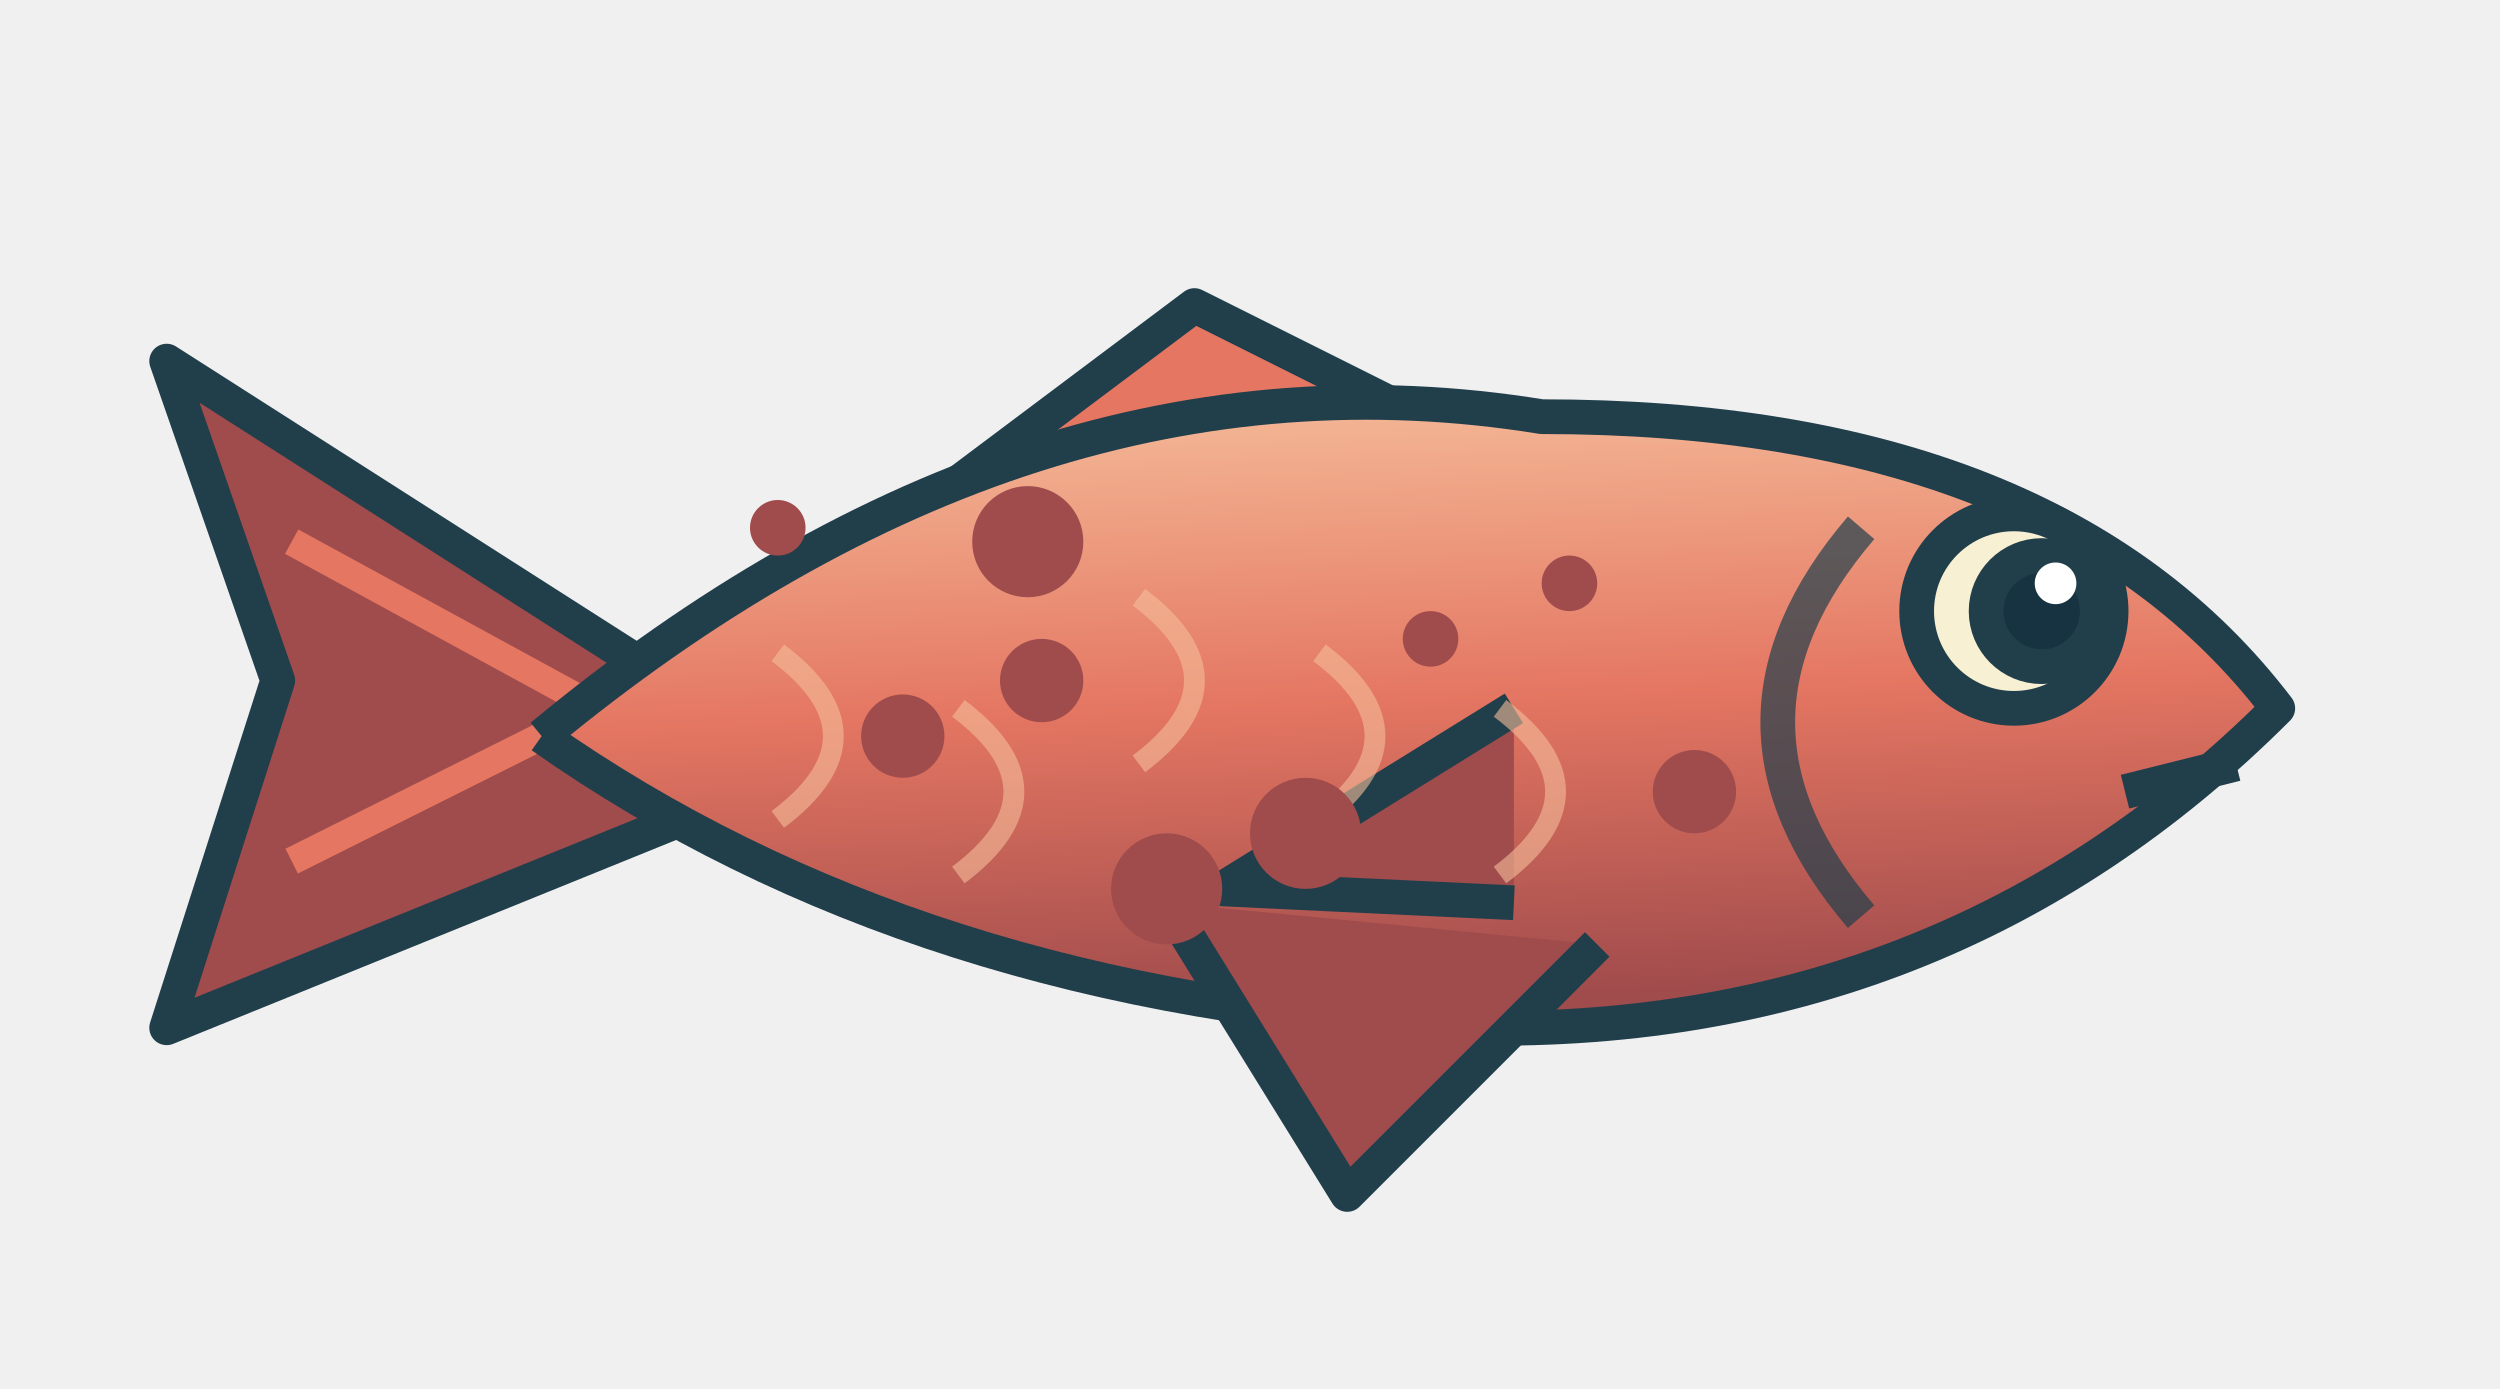
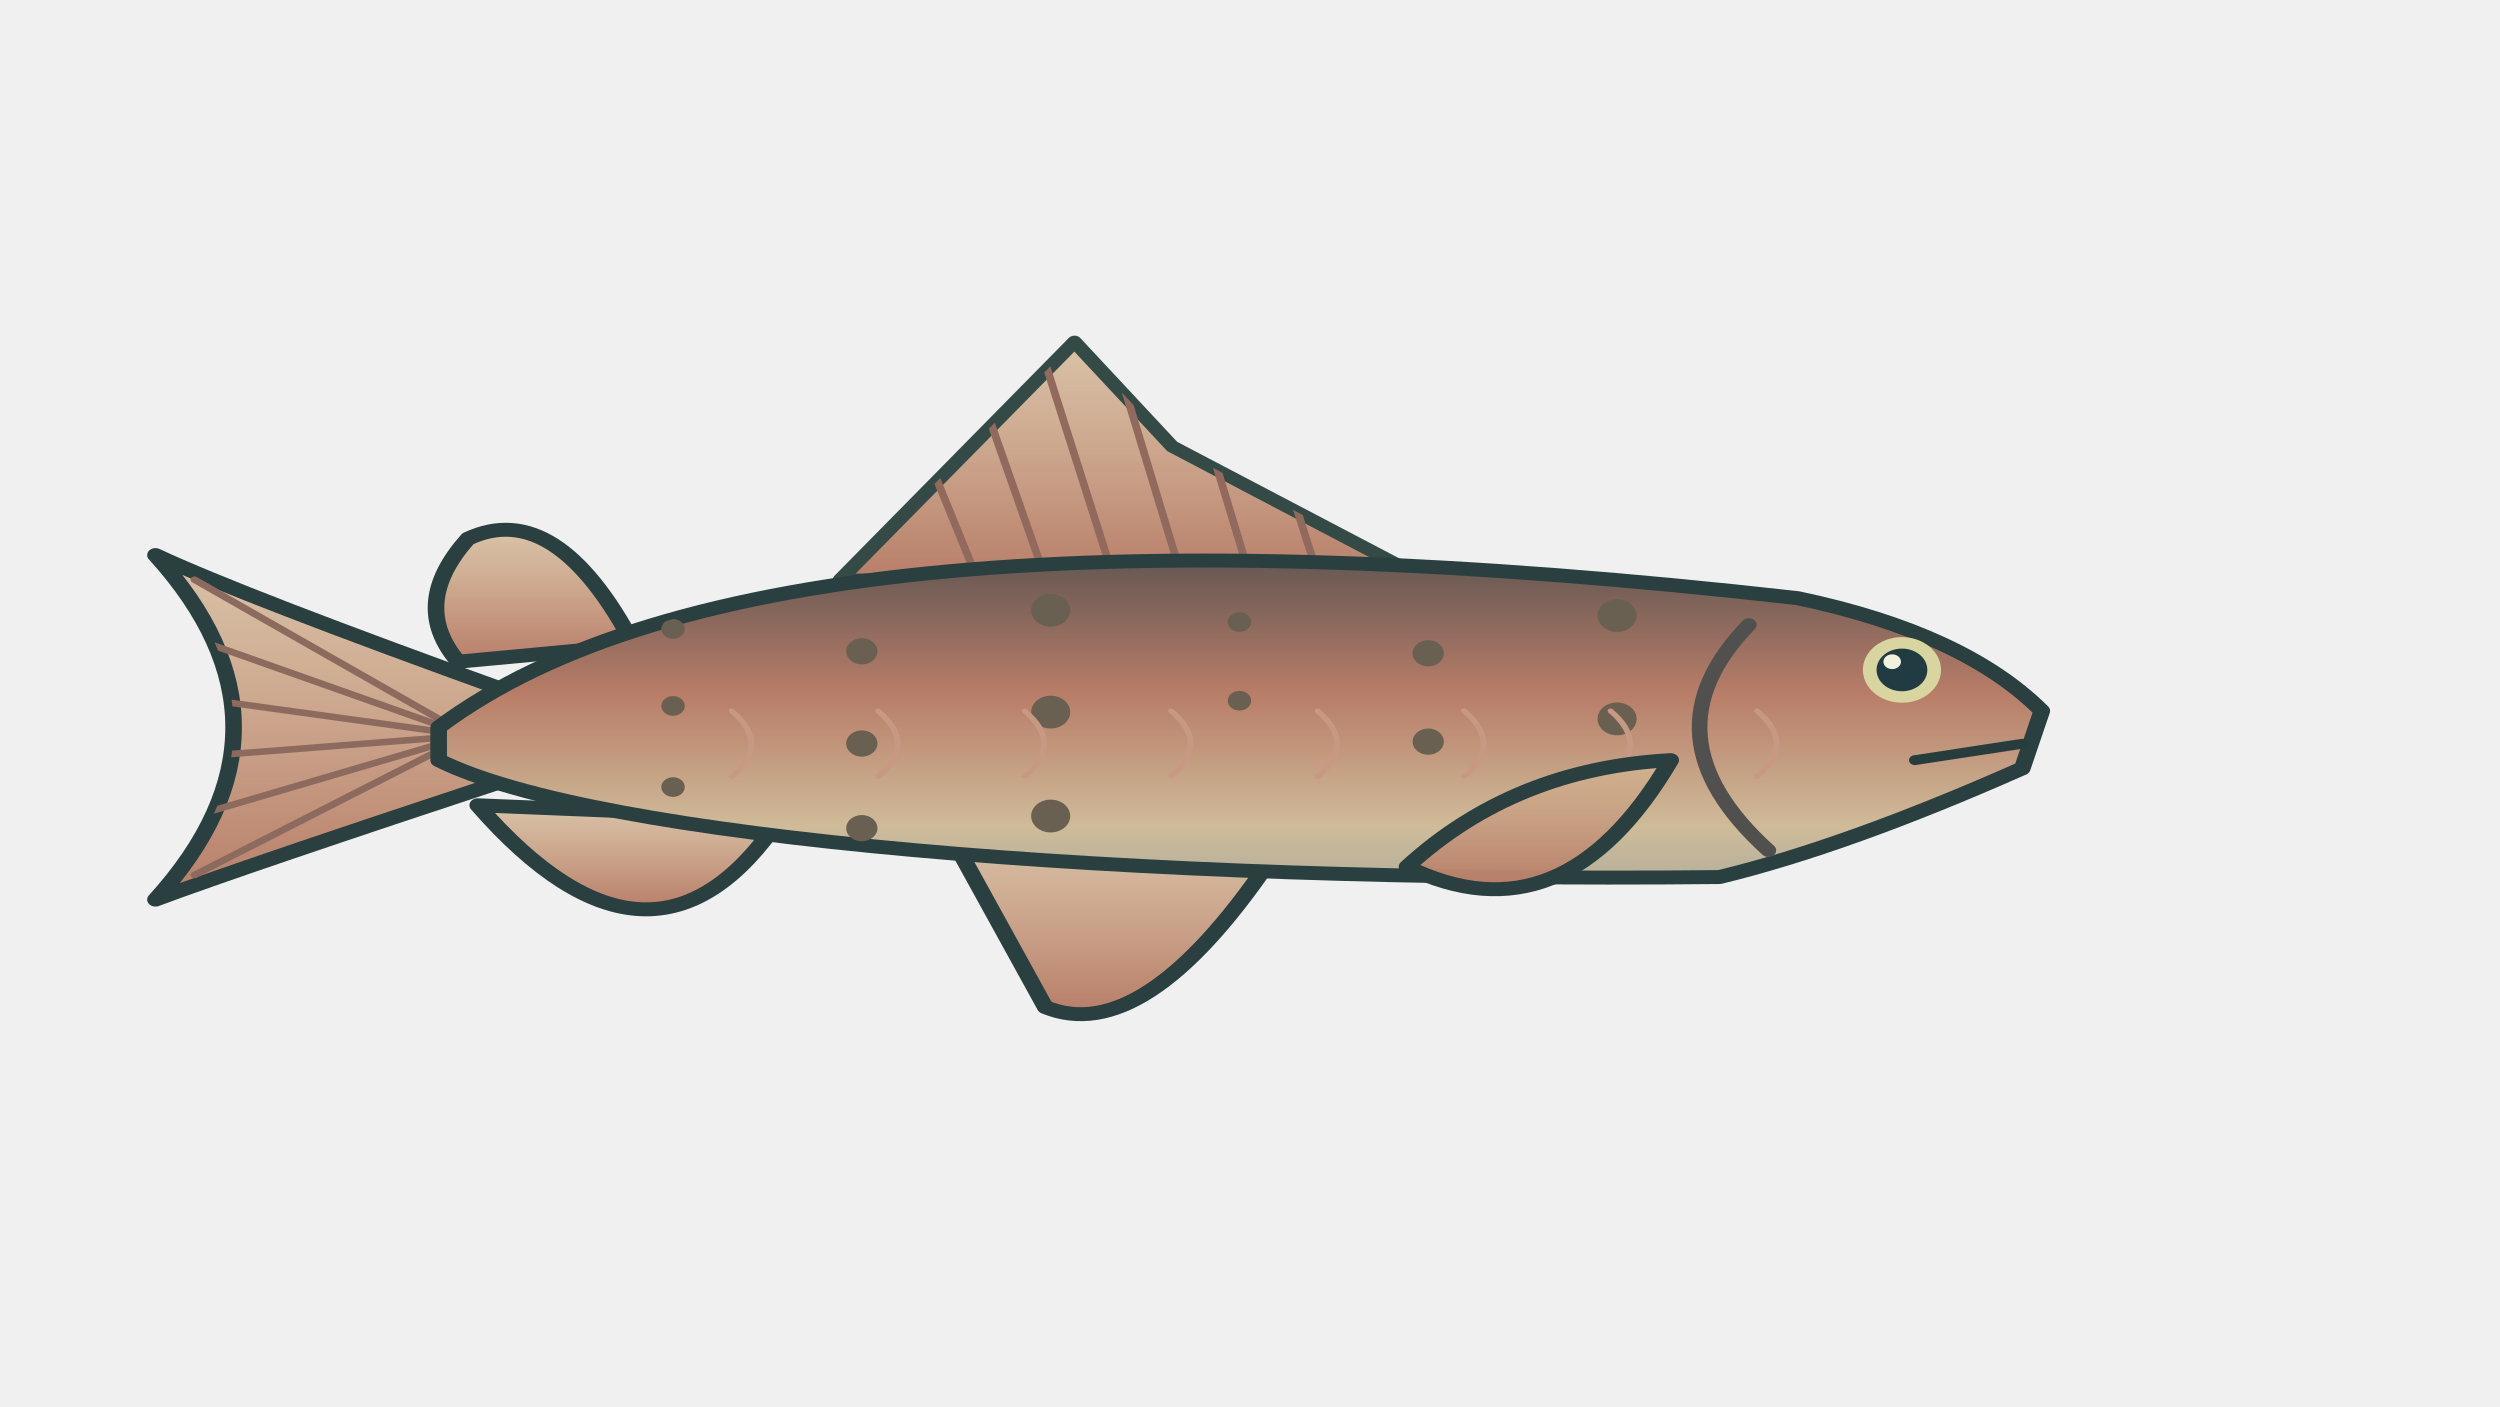
- <svg xmlns="http://www.w3.org/2000/svg" width="180" height="100" viewBox="0 0 180 100">
+ <svg xmlns="http://www.w3.org/2000/svg" width="256" height="144" viewBox="0 0 256 144">
  <defs>
-     <linearGradient id="body" x2=".1" y2="1">
-       <stop stop-color="#f5bd9a" />
-       <stop offset=".52" stop-color="#e47662" />
-       <stop offset="1" stop-color="#a04b4c" />
+     <linearGradient id="body" x1="0" y1="0" x2="0" y2="1">
+       <stop stop-color="#665853" />
+       <stop offset=".42" stop-color="#b87d68" />
+       <stop offset=".84" stop-color="#cfbb99" />
+       <stop offset="1" stop-color="#b7b19c" />
    </linearGradient>
+     <linearGradient id="fin" x1="0" y1="1" x2="0" y2="0">
+       <stop stop-color="#b87d68" />
+       <stop offset="1" stop-color="#d3b693" stop-opacity=".78" />
+     </linearGradient>
+     <clipPath id="bodyclip">
+       <path d="M 44.92 72 C 67.92 51.50 115.03 47.00 184.08 56.25 Q 201.08 60.50 209.08 70.00 L 207.08 77.00 Q 189.08 86.50 176.08 90.25 C 115.03 91.00 60.92 85.50 44.92 76 Z" />
+     </clipPath>
  </defs>
-   <g stroke="#213e4b" stroke-width="2.5" stroke-linejoin="round">
-     <path d="M48 49 12 26 20 49 12 74 49 59" fill="#a04b4c" />
-     <path d="M21 39 43 51 21 62" fill="none" stroke="#e47662" stroke-width="2" />
-     <path d="M66 37 86 22 114 36" fill="#e47662" />
-     <path d="M39 53 Q74 24 111 30 Q148 30 164 51 Q140 75 105 74 Q66 72 39 53" fill="url(#body)" />
-     <path d="M84 65 97 86 115 68 M109 51 88 64 109 65" fill="#a04b4c" />
-     <path d="M56 47 q8 6 0 12" fill="none" stroke="#f5bd9a" stroke-opacity=".6" stroke-width="1.5" />
-     <path d="M69 51 q8 6 0 12" fill="none" stroke="#f5bd9a" stroke-opacity=".6" stroke-width="1.5" />
-     <path d="M82 43 q8 6 0 12" fill="none" stroke="#f5bd9a" stroke-opacity=".6" stroke-width="1.5" />
-     <path d="M95 47 q8 6 0 12" fill="none" stroke="#f5bd9a" stroke-opacity=".6" stroke-width="1.5" />
-     <path d="M108 51 q8 6 0 12" fill="none" stroke="#f5bd9a" stroke-opacity=".6" stroke-width="1.5" />
-     <circle cx="56" cy="38" r="2" fill="#a04b4c" stroke="none" />
-     <circle cx="75" cy="49" r="3" fill="#a04b4c" stroke="none" />
-     <circle cx="94" cy="60" r="4" fill="#a04b4c" stroke="none" />
-     <circle cx="113" cy="42" r="2" fill="#a04b4c" stroke="none" />
-     <circle cx="65" cy="53" r="3" fill="#a04b4c" stroke="none" />
-     <circle cx="84" cy="64" r="4" fill="#a04b4c" stroke="none" />
-     <circle cx="103" cy="46" r="2" fill="#a04b4c" stroke="none" />
-     <circle cx="122" cy="57" r="3" fill="#a04b4c" stroke="none" />
-     <circle cx="74" cy="39" r="4" fill="#a04b4c" stroke="none" />
-     <path d="M134 38 Q122 52 134 66" fill="none" opacity=".7" />
-     <circle cx="145" cy="44" r="7" fill="#f8f0d3" />
-     <circle cx="147" cy="44" r="4" fill="#173240" />
-     <circle cx="148" cy="42" r="1.5" fill="white" stroke="none" />
-     <path d="M153 57 l8 -2" fill="none" />
+   <g transform="translate(0 14) scale(1 .84)">
+     <defs>
+       <clipPath id="tailclip">
+         <path d="M 52.92 68 Q 24.92 56 15.92 51 Q 31.92 72 15.92 93 Q 24.92 89 52.92 78 Z" fill="#fff" stroke="none" stroke-width="0" stroke-linejoin="round" stroke-linecap="round" />
+       </clipPath>
+     </defs>
+     <path d="M 52.92 68 Q 24.92 56 15.92 51 Q 31.92 72 15.92 93 Q 24.92 89 52.92 78 Z" fill="url(#fin)" stroke="#293f40" stroke-width="1.7" stroke-linejoin="round" stroke-linecap="round" />
+     <defs>
+       <clipPath id="dorsalclip">
+         <path d="M86.03 54.00 L110.03 25.00 L120.03 37.76 L146.03 54.00Z" fill="#fff" stroke="none" stroke-width="0" stroke-linejoin="round" stroke-linecap="round" />
+       </clipPath>
+     </defs>
+     <path d="M86.03 54.00 L110.03 25.00 L120.03 37.76 L146.03 54.00Z" fill="url(#fin)" stroke="#334a47" stroke-width="1.5" stroke-linejoin="round" stroke-linecap="round" />
+     <path d="M 64.92 62.0 q -8 -18 -17 -13 q -6 8 -1 15 Z" fill="url(#fin)" stroke="#293f40" stroke-width="1.7" stroke-linejoin="round" stroke-linecap="round" />
+     <path d="M 130.03 88.25 Q 117.03 111.00 107.03 106.10 L 97.03 84.50 Z" fill="url(#fin)" stroke="#293f40" stroke-width="1.7" stroke-linejoin="round" stroke-linecap="round" />
+     <path d="M 79.92 83.0 Q 66.92 106.1 48.92 81.5 Z" fill="url(#fin)" stroke="#293f40" stroke-width="1.7" stroke-linejoin="round" stroke-linecap="round" />
+     <path d="M 47.92 73 L 19.92 54.00" fill="none" stroke="#8c6a5d" stroke-width="0.8" stroke-linejoin="round" stroke-linecap="round" clip-path="url(#tailclip)" />
+     <path d="M 47.92 73 L 19.92 61.20" fill="none" stroke="#8c6a5d" stroke-width="0.8" stroke-linejoin="round" stroke-linecap="round" clip-path="url(#tailclip)" />
+     <path d="M 47.92 73 L 19.92 68.40" fill="none" stroke="#8c6a5d" stroke-width="0.8" stroke-linejoin="round" stroke-linecap="round" clip-path="url(#tailclip)" />
+     <path d="M 47.92 73 L 19.92 75.60" fill="none" stroke="#8c6a5d" stroke-width="0.8" stroke-linejoin="round" stroke-linecap="round" clip-path="url(#tailclip)" />
+     <path d="M 47.92 73 L 19.92 82.80" fill="none" stroke="#8c6a5d" stroke-width="0.8" stroke-linejoin="round" stroke-linecap="round" clip-path="url(#tailclip)" />
+     <path d="M 47.92 73 L 19.92 90.00" fill="none" stroke="#8c6a5d" stroke-width="0.8" stroke-linejoin="round" stroke-linecap="round" clip-path="url(#tailclip)" />
+     <path d="M 100.03 53.75 L 93.03 33.34" fill="none" stroke="#926a5d" stroke-width="0.8" stroke-linejoin="round" stroke-linecap="round" clip-path="url(#dorsalclip)" />
+     <path d="M 107.03 53.75 L 100.03 30.03" fill="none" stroke="#926a5d" stroke-width="0.8" stroke-linejoin="round" stroke-linecap="round" clip-path="url(#dorsalclip)" />
+     <path d="M 114.03 53.75 L 107.03 27.57" fill="none" stroke="#926a5d" stroke-width="0.8" stroke-linejoin="round" stroke-linecap="round" clip-path="url(#dorsalclip)" />
+     <path d="M 121.03 53.75 L 114.03 26.27" fill="none" stroke="#926a5d" stroke-width="0.8" stroke-linejoin="round" stroke-linecap="round" clip-path="url(#dorsalclip)" />
+     <path d="M 128.03 53.75 L 121.03 26.27" fill="none" stroke="#926a5d" stroke-width="0.8" stroke-linejoin="round" stroke-linecap="round" clip-path="url(#dorsalclip)" />
+     <path d="M 135.03 53.75 L 128.03 27.57" fill="none" stroke="#926a5d" stroke-width="0.8" stroke-linejoin="round" stroke-linecap="round" clip-path="url(#dorsalclip)" />
+     <path d="M 44.92 72 C 67.92 51.50 115.03 47.00 184.08 56.25 Q 201.08 60.50 209.08 70.00 L 207.08 77.00 Q 189.08 86.50 176.08 90.25 C 115.03 91.00 60.92 85.50 44.92 76 Z" fill="url(#body)" stroke="#293f40" stroke-width="1.7" stroke-linejoin="round" stroke-linecap="round" />
+     <g clip-path="url(#bodyclip)">
+       <circle cx="68.92" cy="60.00" r="1.20" fill="#696051" />
+       <circle cx="88.25" cy="62.73" r="1.60" fill="#696051" />
+       <circle cx="107.59" cy="57.73" r="2.00" fill="#696051" />
+       <circle cx="126.92" cy="59.16" r="1.20" fill="#696051" />
+       <circle cx="146.25" cy="62.97" r="1.60" fill="#696051" />
+       <circle cx="165.59" cy="58.37" r="2.00" fill="#696051" />
+       <circle cx="68.92" cy="69.39" r="1.20" fill="#696051" />
+       <circle cx="88.25" cy="73.97" r="1.60" fill="#696051" />
+       <circle cx="107.59" cy="70.14" r="2.00" fill="#696051" />
+       <circle cx="126.92" cy="68.75" r="1.20" fill="#696051" />
+       <circle cx="146.25" cy="73.74" r="1.60" fill="#696051" />
+       <circle cx="165.59" cy="70.97" r="2.00" fill="#696051" />
+       <circle cx="68.92" cy="79.28" r="1.20" fill="#696051" />
+       <circle cx="88.25" cy="84.29" r="1.60" fill="#696051" />
+       <circle cx="107.59" cy="82.81" r="2.00" fill="#696051" />
+       <path d="M 74.92 70 q 4 4 0 8" fill="none" stroke="#c79982" stroke-width="0.6" stroke-linejoin="round" stroke-linecap="round" />
+       <path d="M 89.92 70 q 4 4 0 8" fill="none" stroke="#c79982" stroke-width="0.6" stroke-linejoin="round" stroke-linecap="round" />
+       <path d="M 104.92 70 q 4 4 0 8" fill="none" stroke="#c79982" stroke-width="0.6" stroke-linejoin="round" stroke-linecap="round" />
+       <path d="M 119.92 70 q 4 4 0 8" fill="none" stroke="#c79982" stroke-width="0.6" stroke-linejoin="round" stroke-linecap="round" />
+       <path d="M 134.92 70 q 4 4 0 8" fill="none" stroke="#c79982" stroke-width="0.6" stroke-linejoin="round" stroke-linecap="round" />
+       <path d="M 149.92 70 q 4 4 0 8" fill="none" stroke="#c79982" stroke-width="0.6" stroke-linejoin="round" stroke-linecap="round" />
+       <path d="M 164.92 70 q 4 4 0 8" fill="none" stroke="#c79982" stroke-width="0.6" stroke-linejoin="round" stroke-linecap="round" />
+       <path d="M 179.92 70 q 4 4 0 8" fill="none" stroke="#c79982" stroke-width="0.6" stroke-linejoin="round" stroke-linecap="round" />
+     </g>
+     <path d="M 179.08 59.50 Q 168.08 73 181.08 87.00" fill="none" stroke="#50514e" stroke-width="1.6" stroke-linejoin="round" stroke-linecap="round" />
+     <path d="M 171.08 76 Q 160.08 98.3 144.08 89 Q 155.08 77 171.08 76Z" fill="url(#fin)" stroke="#293f40" stroke-width="1.7" stroke-linejoin="round" stroke-linecap="round" />
+     <path d="M 207.08 74 l -11 2" fill="none" stroke="#273d3d" stroke-width="1.2" stroke-linejoin="round" stroke-linecap="round" />
+     <circle cx="194.76" cy="65.00" r="4.00" fill="#d9d5a0" />
+     <circle cx="194.76" cy="65.00" r="2.60" fill="#213b42" />
+     <circle cx="193.76" cy="64.00" r="0.90" fill="#f2f1df" />
  </g>
</svg>
